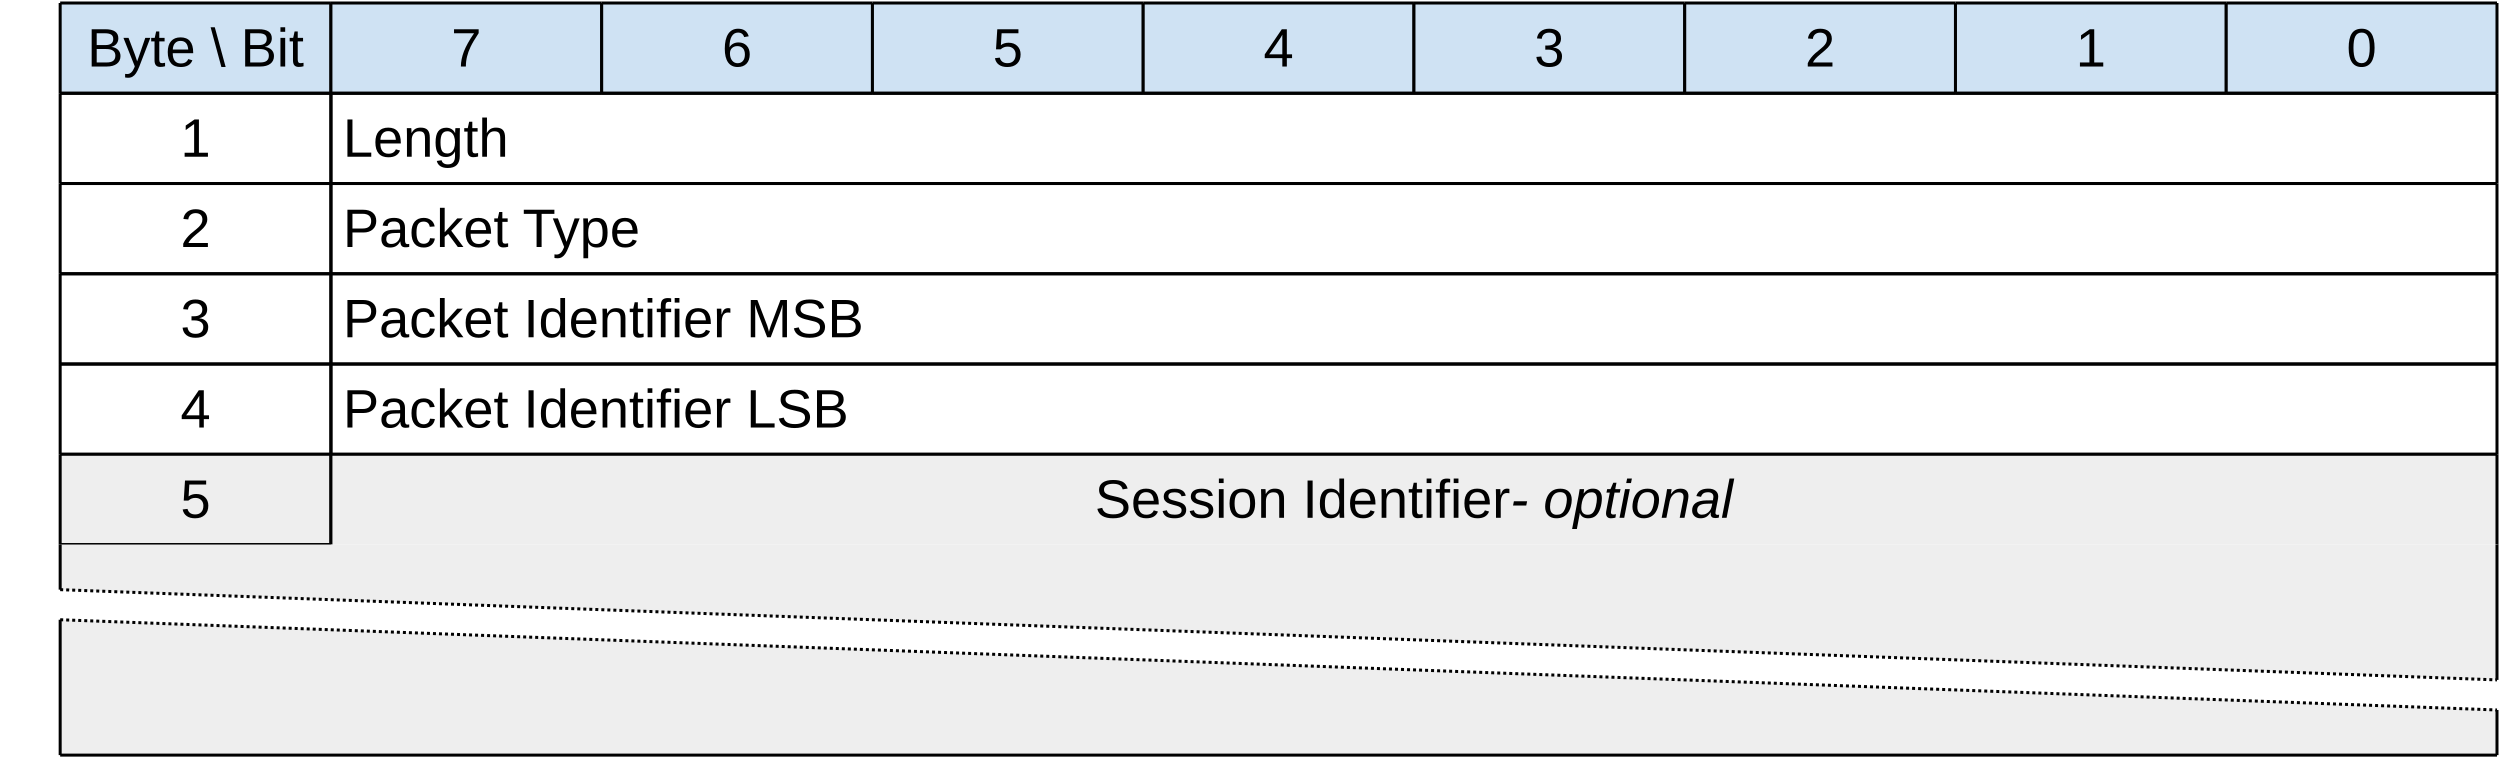
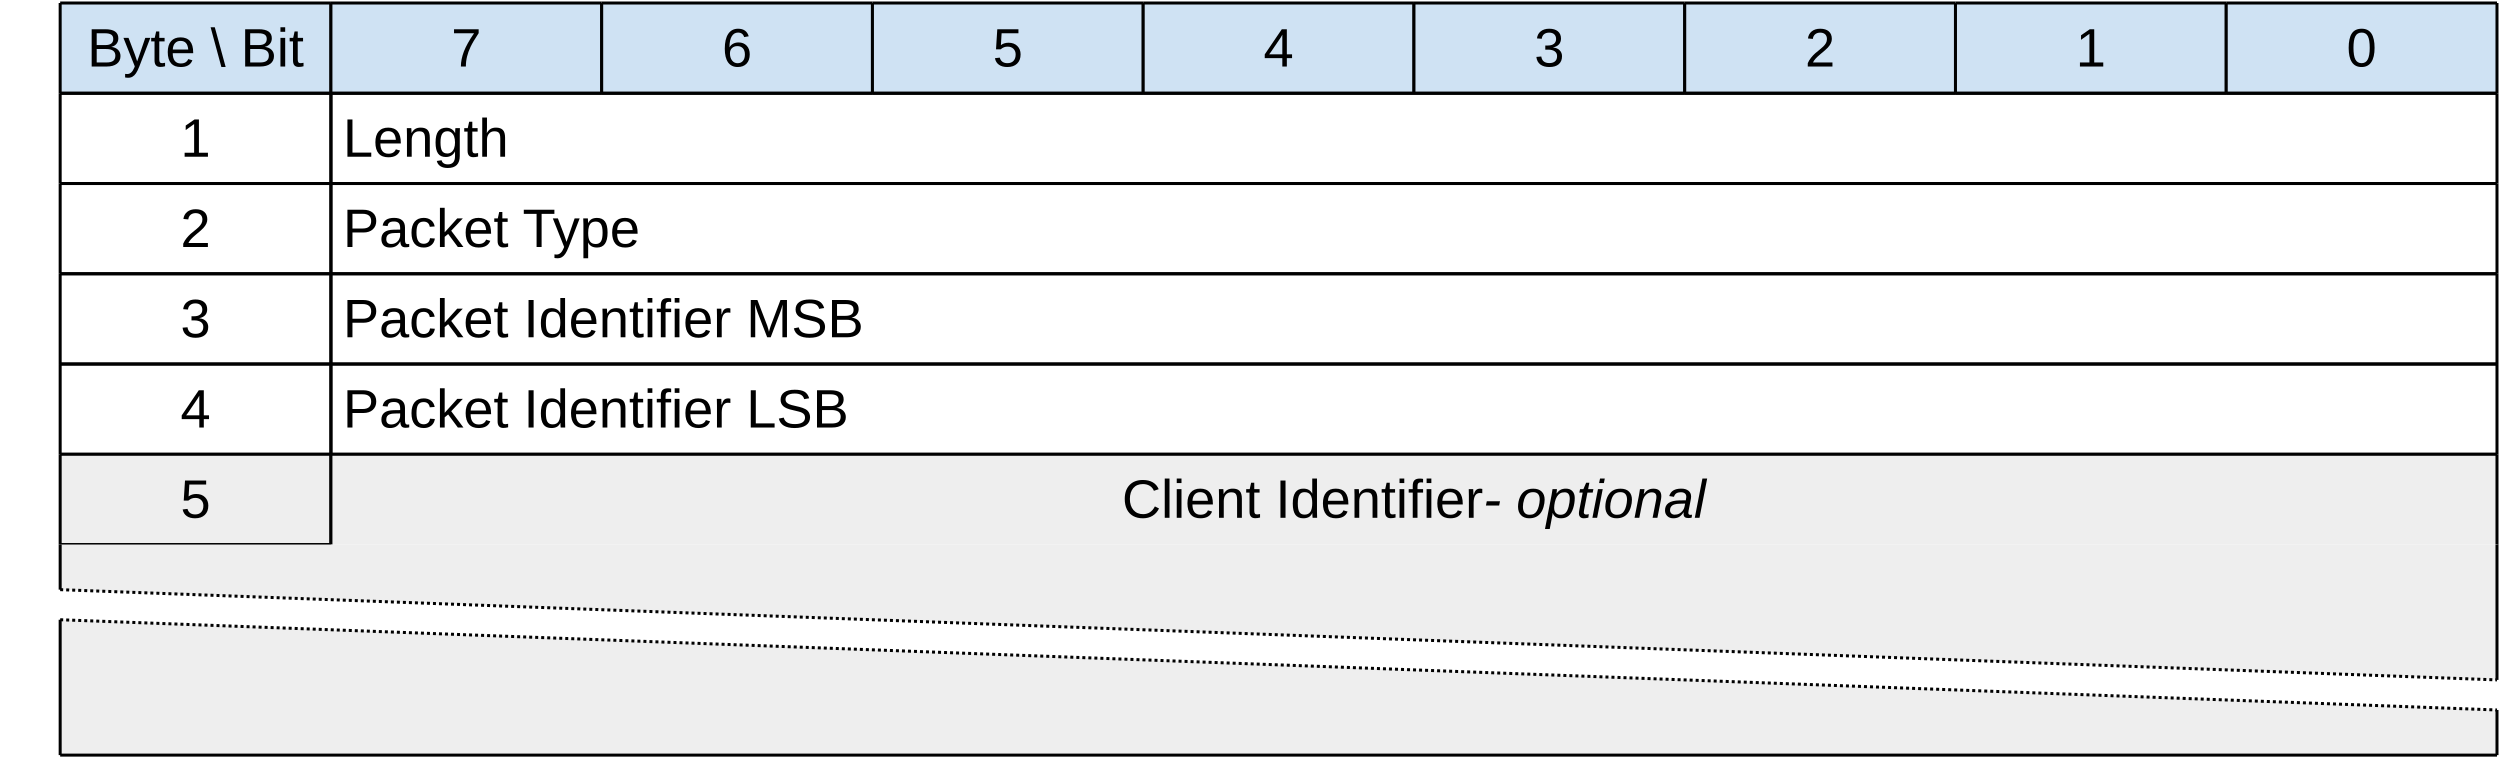
<svg xmlns="http://www.w3.org/2000/svg" version="1.0" width="831" height="252" viewBox="0 0 831 252">
  <rect x="20" y="1" height="30" width="90" fill="#cfe2f3" />
  <line x1="20" y1="1" x2="110" y2="1" stroke="#000000" stroke-width="1" />
  <line x1="20" y1="31" x2="110" y2="31" stroke="#000000" stroke-width="1" />
  <line x1="110" y1="1" x2="110" y2="31" stroke="#000000" stroke-width="1" />
  <line x1="20" y1="1" x2="20" y2="31" stroke="#000000" stroke-width="1" />
  <text font-size="18" font-family="Arial" x="65" y="17" text-anchor="middle" dominant-baseline="middle">Byte \ Bit</text>
  <rect x="110" y="1" height="30" width="90" fill="#cfe2f3" />
  <line x1="110" y1="1" x2="200" y2="1" stroke="#000000" stroke-width="1" />
  <line x1="110" y1="31" x2="200" y2="31" stroke="#000000" stroke-width="1" />
  <line x1="200" y1="1" x2="200" y2="31" stroke="#000000" stroke-width="1" />
  <line x1="110" y1="1" x2="110" y2="31" stroke="#000000" stroke-width="1" />
  <text font-size="18" font-family="Arial" x="155" y="17" text-anchor="middle" dominant-baseline="middle">7</text>
  <rect x="200" y="1" height="30" width="90" fill="#cfe2f3" />
  <line x1="200" y1="1" x2="290" y2="1" stroke="#000000" stroke-width="1" />
  <line x1="200" y1="31" x2="290" y2="31" stroke="#000000" stroke-width="1" />
  <line x1="290" y1="1" x2="290" y2="31" stroke="#000000" stroke-width="1" />
  <line x1="200" y1="1" x2="200" y2="31" stroke="#000000" stroke-width="1" />
  <text font-size="18" font-family="Arial" x="245" y="17" text-anchor="middle" dominant-baseline="middle">6</text>
  <rect x="290" y="1" height="30" width="90" fill="#cfe2f3" />
  <line x1="290" y1="1" x2="380" y2="1" stroke="#000000" stroke-width="1" />
  <line x1="290" y1="31" x2="380" y2="31" stroke="#000000" stroke-width="1" />
  <line x1="380" y1="1" x2="380" y2="31" stroke="#000000" stroke-width="1" />
  <line x1="290" y1="1" x2="290" y2="31" stroke="#000000" stroke-width="1" />
  <text font-size="18" font-family="Arial" x="335" y="17" text-anchor="middle" dominant-baseline="middle">5</text>
  <rect x="380" y="1" height="30" width="90" fill="#cfe2f3" />
  <line x1="380" y1="1" x2="470" y2="1" stroke="#000000" stroke-width="1" />
  <line x1="380" y1="31" x2="470" y2="31" stroke="#000000" stroke-width="1" />
  <line x1="470" y1="1" x2="470" y2="31" stroke="#000000" stroke-width="1" />
  <line x1="380" y1="1" x2="380" y2="31" stroke="#000000" stroke-width="1" />
  <text font-size="18" font-family="Arial" x="425" y="17" text-anchor="middle" dominant-baseline="middle">4</text>
  <rect x="470" y="1" height="30" width="90" fill="#cfe2f3" />
  <line x1="470" y1="1" x2="560" y2="1" stroke="#000000" stroke-width="1" />
  <line x1="470" y1="31" x2="560" y2="31" stroke="#000000" stroke-width="1" />
  <line x1="560" y1="1" x2="560" y2="31" stroke="#000000" stroke-width="1" />
  <line x1="470" y1="1" x2="470" y2="31" stroke="#000000" stroke-width="1" />
  <text font-size="18" font-family="Arial" x="515" y="17" text-anchor="middle" dominant-baseline="middle">3</text>
  <rect x="560" y="1" height="30" width="90" fill="#cfe2f3" />
  <line x1="560" y1="1" x2="650" y2="1" stroke="#000000" stroke-width="1" />
  <line x1="560" y1="31" x2="650" y2="31" stroke="#000000" stroke-width="1" />
  <line x1="650" y1="1" x2="650" y2="31" stroke="#000000" stroke-width="1" />
  <line x1="560" y1="1" x2="560" y2="31" stroke="#000000" stroke-width="1" />
  <text font-size="18" font-family="Arial" x="605" y="17" text-anchor="middle" dominant-baseline="middle">2</text>
  <rect x="650" y="1" height="30" width="90" fill="#cfe2f3" />
  <line x1="650" y1="1" x2="740" y2="1" stroke="#000000" stroke-width="1" />
  <line x1="650" y1="31" x2="740" y2="31" stroke="#000000" stroke-width="1" />
  <line x1="740" y1="1" x2="740" y2="31" stroke="#000000" stroke-width="1" />
  <line x1="650" y1="1" x2="650" y2="31" stroke="#000000" stroke-width="1" />
  <text font-size="18" font-family="Arial" x="695" y="17" text-anchor="middle" dominant-baseline="middle">1</text>
  <rect x="740" y="1" height="30" width="90" fill="#cfe2f3" />
  <line x1="740" y1="1" x2="830" y2="1" stroke="#000000" stroke-width="1" />
  <line x1="740" y1="31" x2="830" y2="31" stroke="#000000" stroke-width="1" />
  <line x1="830" y1="1" x2="830" y2="31" stroke="#000000" stroke-width="1" />
  <line x1="740" y1="1" x2="740" y2="31" stroke="#000000" stroke-width="1" />
  <text font-size="18" font-family="Arial" x="785" y="17" text-anchor="middle" dominant-baseline="middle">0</text>
  <text font-size="18" font-family="Arial" x="15" y="16" text-anchor="end"> </text>
  <text font-size="18" font-family="Arial" x="15" y="46" text-anchor="end"> </text>
  <line x1="20" y1="31" x2="110" y2="31" stroke="#000000" stroke-width="1" />
  <line x1="20" y1="61" x2="110" y2="61" stroke="#000000" stroke-width="1" />
  <line x1="110" y1="31" x2="110" y2="61" stroke="#000000" stroke-width="1" />
  <line x1="20" y1="31" x2="20" y2="61" stroke="#000000" stroke-width="1" />
  <text font-size="18" font-family="Arial" x="65" y="47" text-anchor="middle" dominant-baseline="middle">1</text>
  <line x1="110" y1="31" x2="830" y2="31" stroke="#000000" stroke-width="1" />
  <line x1="110" y1="61" x2="830" y2="61" stroke="#000000" stroke-width="1" />
  <line x1="830" y1="31" x2="830" y2="61" stroke="#000000" stroke-width="1" />
  <line x1="110" y1="31" x2="110" y2="61" stroke="#000000" stroke-width="1" />
  <text font-size="18" font-family="Arial" x="114" y="47" text-anchor="start" dominant-baseline="middle">Length</text>
  <text font-size="18" font-family="Arial" x="15" y="76" text-anchor="end"> </text>
  <line x1="20" y1="61" x2="110" y2="61" stroke="#000000" stroke-width="1" />
  <line x1="20" y1="91" x2="110" y2="91" stroke="#000000" stroke-width="1" />
  <line x1="110" y1="61" x2="110" y2="91" stroke="#000000" stroke-width="1" />
  <line x1="20" y1="61" x2="20" y2="91" stroke="#000000" stroke-width="1" />
  <text font-size="18" font-family="Arial" x="65" y="77" text-anchor="middle" dominant-baseline="middle">2</text>
  <line x1="110" y1="61" x2="830" y2="61" stroke="#000000" stroke-width="1" />
  <line x1="110" y1="91" x2="830" y2="91" stroke="#000000" stroke-width="1" />
  <line x1="830" y1="61" x2="830" y2="91" stroke="#000000" stroke-width="1" />
  <line x1="110" y1="61" x2="110" y2="91" stroke="#000000" stroke-width="1" />
  <text font-size="18" font-family="Arial" x="114" y="77" text-anchor="start" dominant-baseline="middle">Packet Type</text>
  <text font-size="18" font-family="Arial" x="15" y="106" text-anchor="end"> </text>
  <line x1="20" y1="91" x2="110" y2="91" stroke="#000000" stroke-width="1" />
  <line x1="20" y1="121" x2="110" y2="121" stroke="#000000" stroke-width="1" />
  <line x1="110" y1="91" x2="110" y2="121" stroke="#000000" stroke-width="1" />
  <line x1="20" y1="91" x2="20" y2="121" stroke="#000000" stroke-width="1" />
  <text font-size="18" font-family="Arial" x="65" y="107" text-anchor="middle" dominant-baseline="middle">3</text>
  <line x1="110" y1="91" x2="830" y2="91" stroke="#000000" stroke-width="1" />
  <line x1="110" y1="121" x2="830" y2="121" stroke="#000000" stroke-width="1" />
  <line x1="830" y1="91" x2="830" y2="121" stroke="#000000" stroke-width="1" />
  <line x1="110" y1="91" x2="110" y2="121" stroke="#000000" stroke-width="1" />
  <text font-size="18" font-family="Arial" x="114" y="107" text-anchor="start" dominant-baseline="middle">Packet Identifier MSB</text>
  <text font-size="18" font-family="Arial" x="15" y="136" text-anchor="end"> </text>
  <line x1="20" y1="121" x2="110" y2="121" stroke="#000000" stroke-width="1" />
  <line x1="20" y1="151" x2="110" y2="151" stroke="#000000" stroke-width="1" />
  <line x1="110" y1="121" x2="110" y2="151" stroke="#000000" stroke-width="1" />
  <line x1="20" y1="121" x2="20" y2="151" stroke="#000000" stroke-width="1" />
  <text font-size="18" font-family="Arial" x="65" y="137" text-anchor="middle" dominant-baseline="middle">4</text>
  <line x1="110" y1="121" x2="830" y2="121" stroke="#000000" stroke-width="1" />
  <line x1="110" y1="151" x2="830" y2="151" stroke="#000000" stroke-width="1" />
  <line x1="830" y1="121" x2="830" y2="151" stroke="#000000" stroke-width="1" />
  <line x1="110" y1="121" x2="110" y2="151" stroke="#000000" stroke-width="1" />
  <text font-size="18" font-family="Arial" x="114" y="137" text-anchor="start" dominant-baseline="middle">Packet Identifier LSB</text>
  <text font-size="18" font-family="Arial" x="15" y="166" text-anchor="end"> </text>
  <rect x="20" y="151" height="30" width="90" fill="#eeeeee" />
  <line x1="20" y1="151" x2="110" y2="151" stroke="#000000" stroke-width="1" />
  <line x1="20" y1="181" x2="110" y2="181" stroke="#000000" stroke-width="1" />
  <line x1="110" y1="151" x2="110" y2="181" stroke="#000000" stroke-width="1" />
  <line x1="20" y1="151" x2="20" y2="181" stroke="#000000" stroke-width="1" />
  <text font-size="18" font-family="Arial" x="65" y="167" text-anchor="middle" dominant-baseline="middle">5</text>
  <rect x="110" y="151" height="30" width="720" fill="#eeeeee" />
  <line x1="110" y1="151" x2="830" y2="151" stroke="#000000" stroke-width="1" />
  <line x1="830" y1="151" x2="830" y2="181" stroke="#000000" stroke-width="1" />
  <line x1="110" y1="151" x2="110" y2="181" stroke="#000000" stroke-width="1" />
-   <text font-size="18" font-family="Arial" x="470" y="167" text-anchor="middle" dominant-baseline="middle">Session Identifier<tspan font-style="italic" font-size="18" font-family="Arial" dominant-baseline="middle"> - optional</tspan>
+   <text font-size="18" font-family="Arial" x="470" y="167" text-anchor="middle" dominant-baseline="middle">Client Identifier<tspan font-style="italic" font-size="18" font-family="Arial" dominant-baseline="middle"> - optional</tspan>
  </text>
  <text font-size="18" font-family="Arial" x="15" y="196" text-anchor="end"> </text>
  <polygon points=" 20,181 830,181 830,226 20,196" fill="#eeeeee" />
  <line x1="20" y1="181" x2="20" y2="196" stroke="#000000" stroke-width="1" />
  <line x1="830" y1="181" x2="830" y2="226" stroke="#000000" stroke-width="1" />
  <line stroke-dasharray="1,1" x1="20" y1="196" x2="830" y2="226" stroke="#000000" stroke-width="1" />
  <polygon points=" 20,206 830,236 830,251 20,251" fill="#eeeeee" />
  <line x1="20" y1="206" x2="20" y2="251" stroke="#000000" stroke-width="1" />
  <line x1="830" y1="236" x2="830" y2="251" stroke="#000000" stroke-width="1" />
  <line stroke-dasharray="1,1" x1="20" y1="206" x2="830" y2="236" stroke="#000000" stroke-width="1" />
  <text font-size="18" font-family="Arial" x="15" y="266" text-anchor="end"> </text>
  <line x1="20" y1="251" x2="830" y2="251" stroke="#000000" stroke-width="1" />
</svg>
